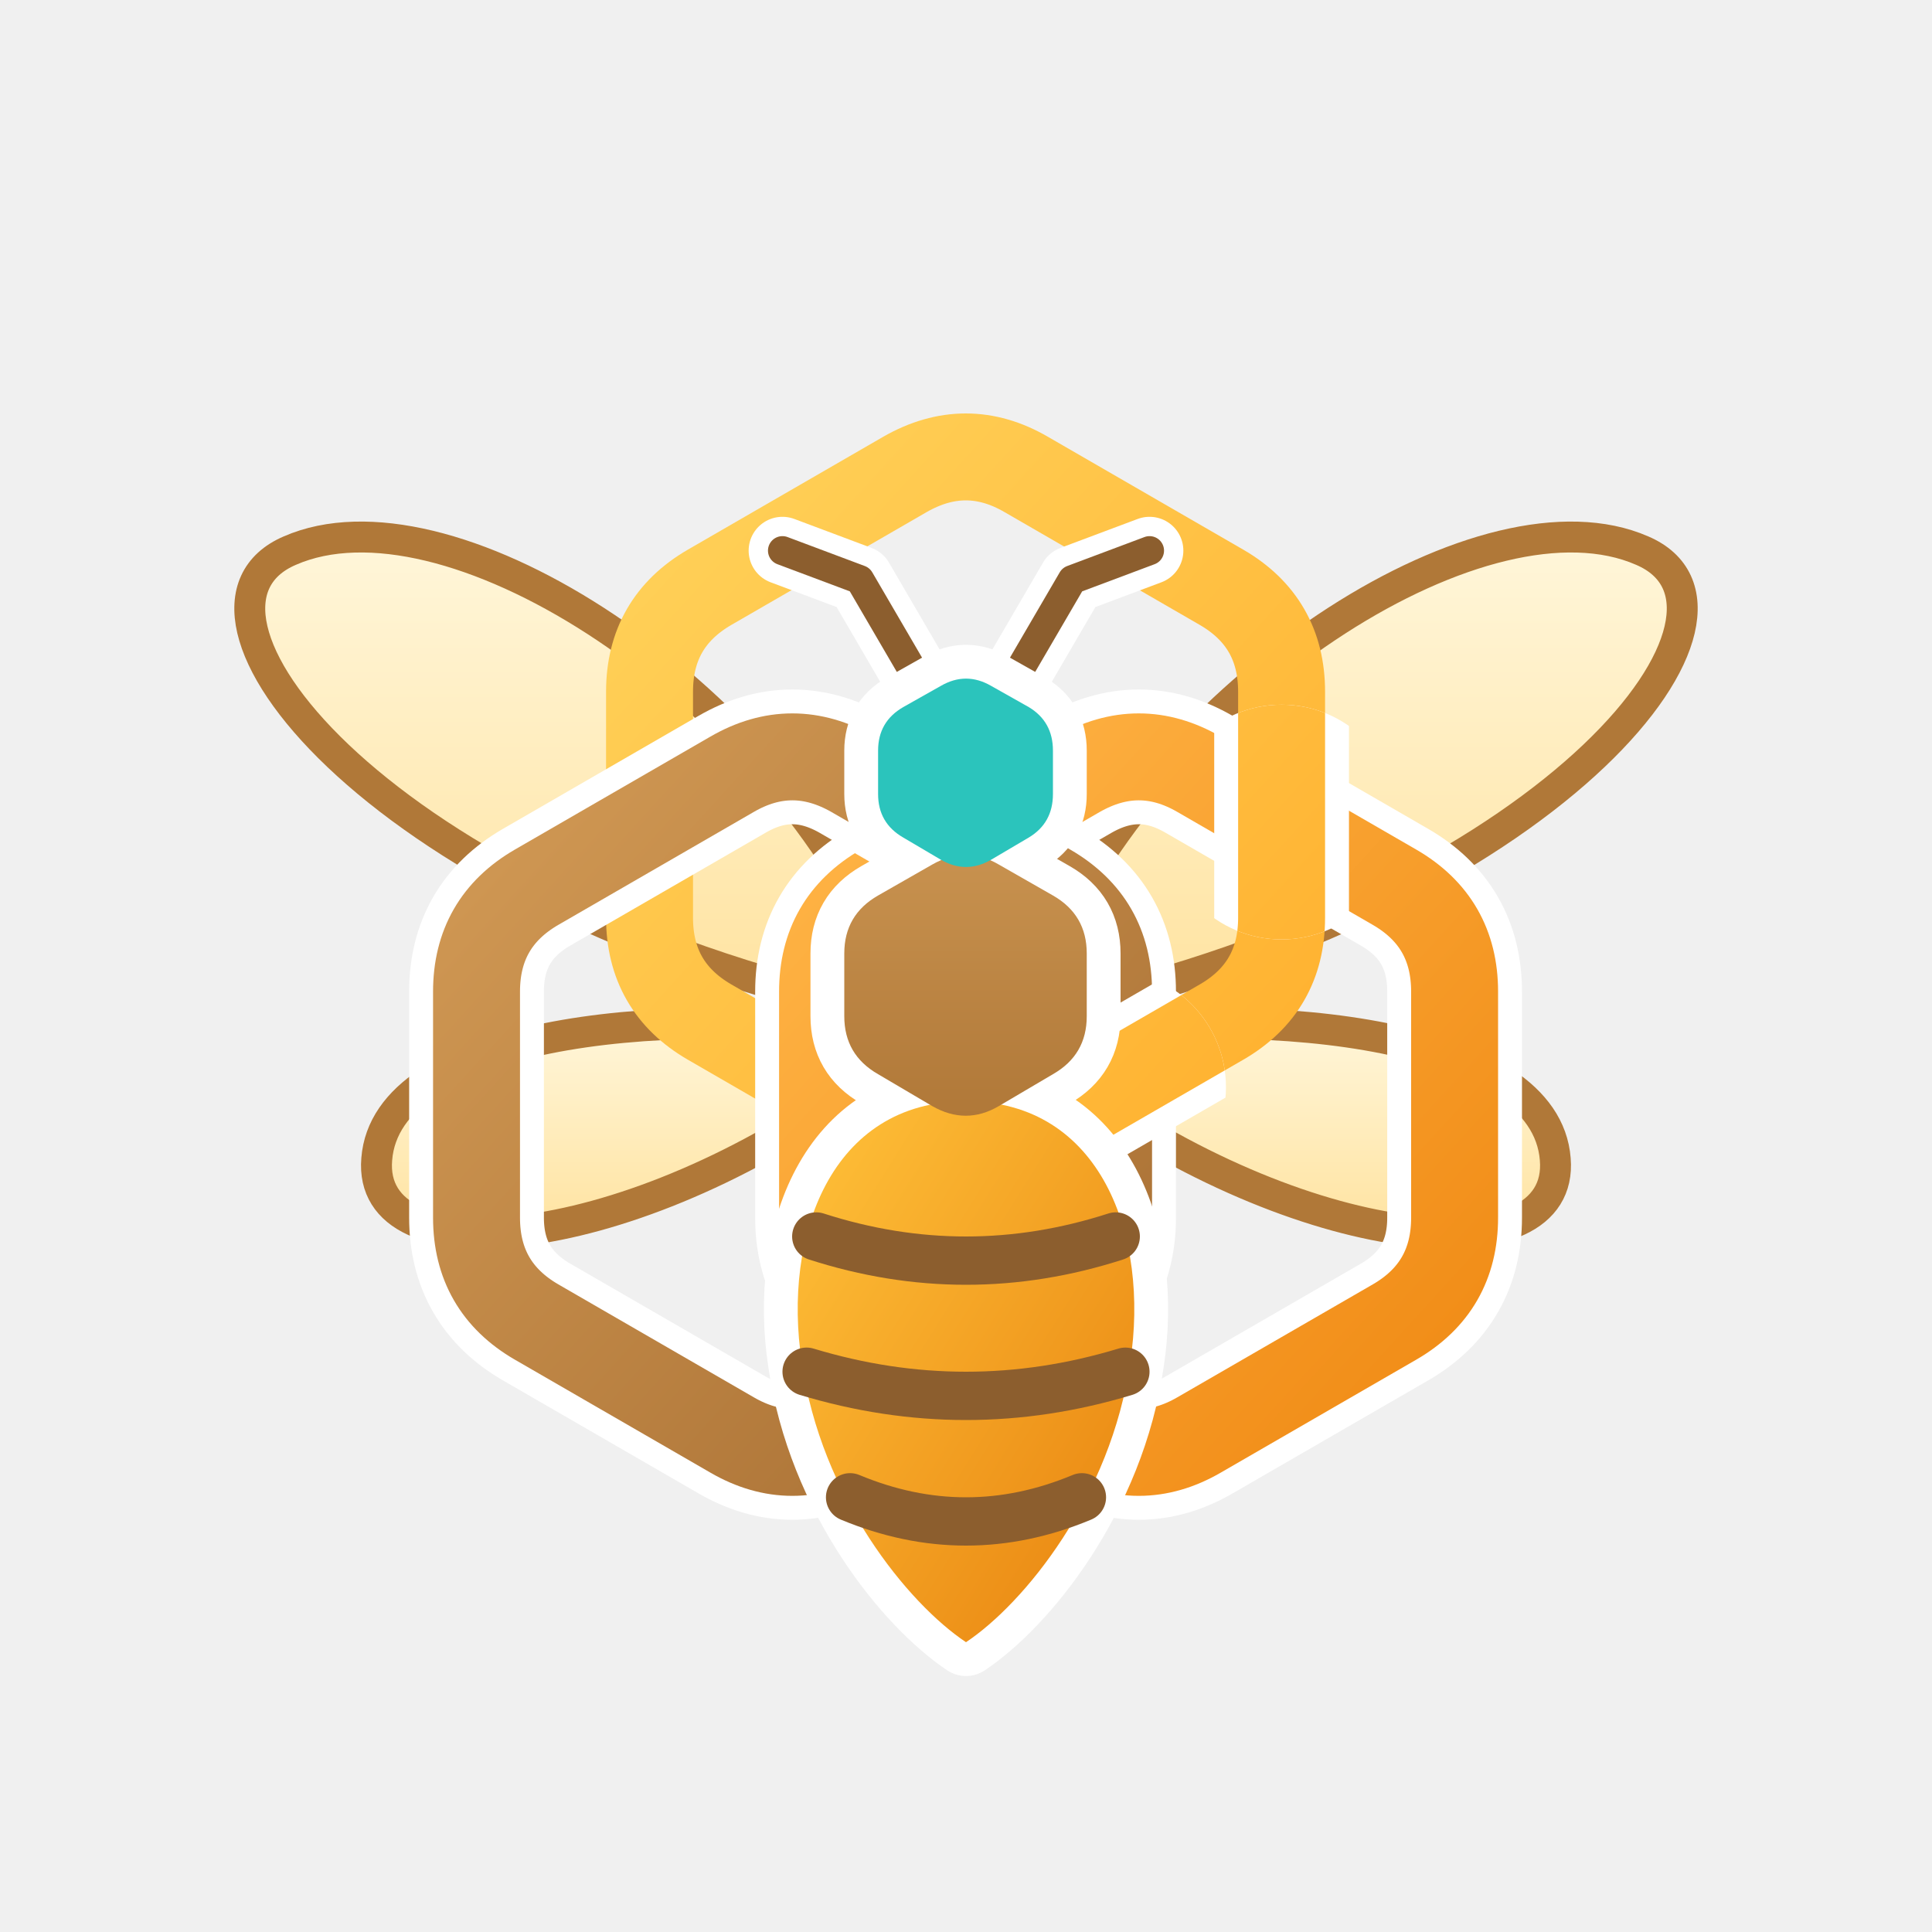
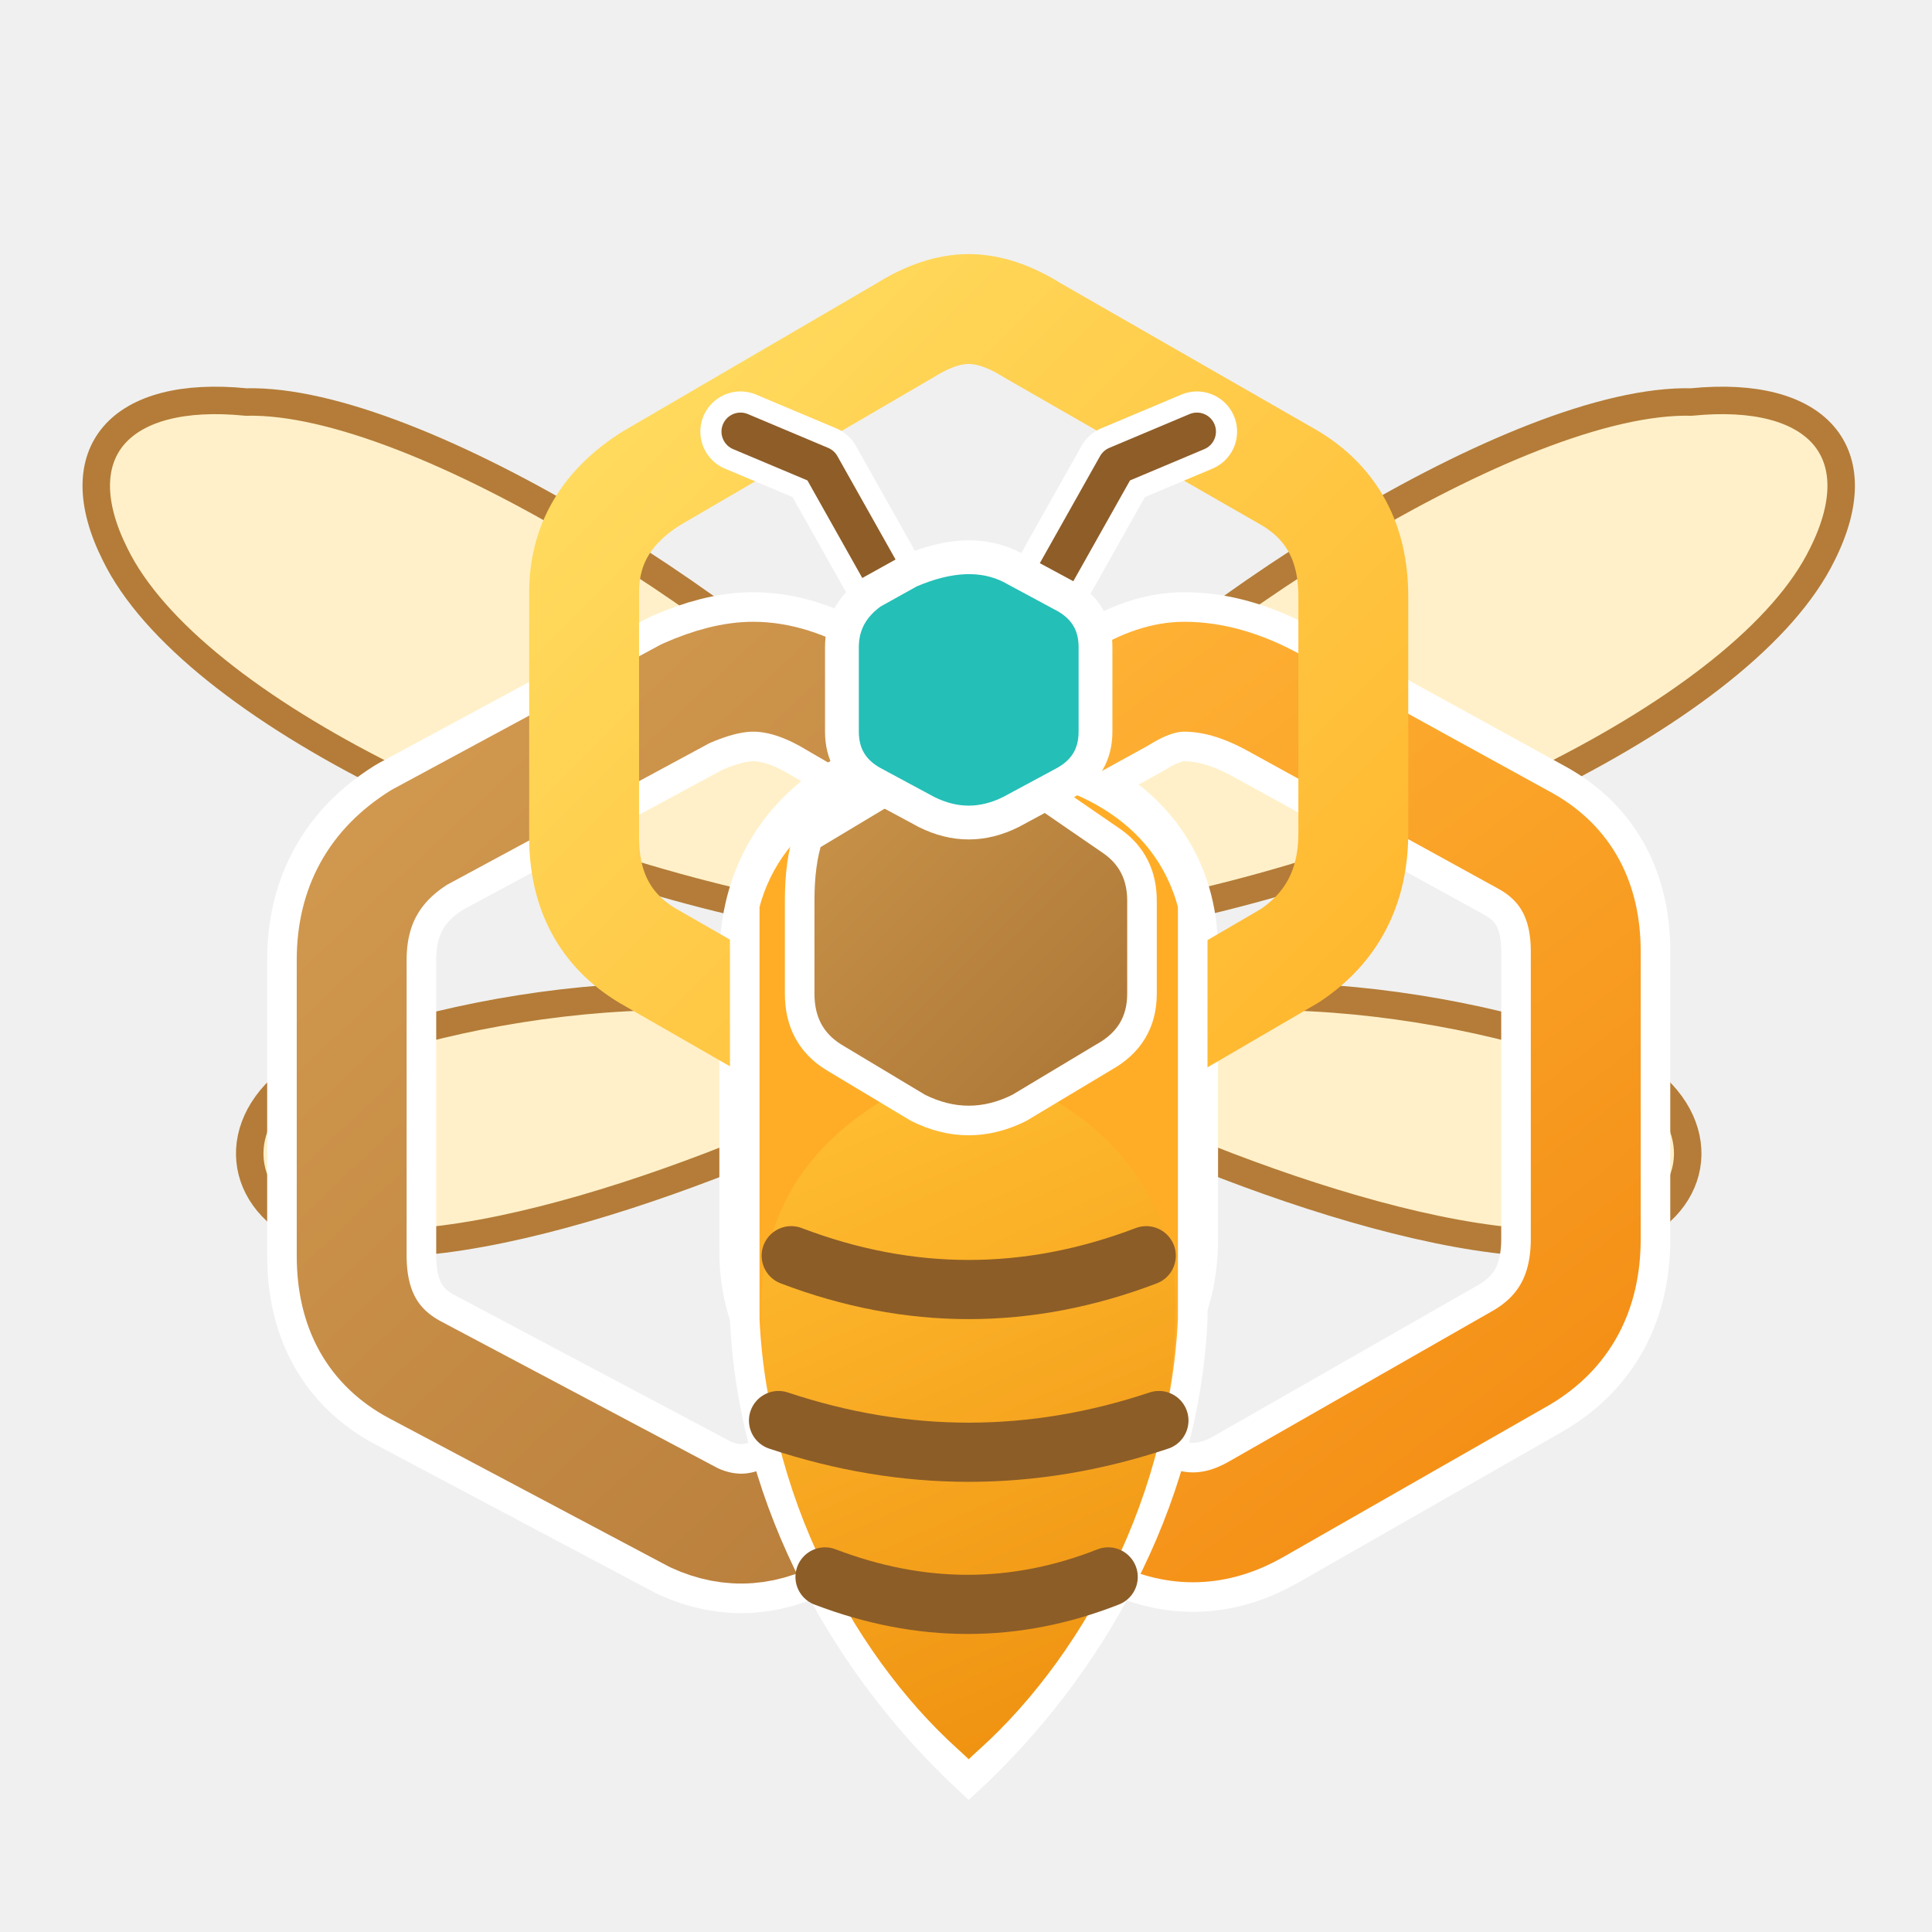
- <svg xmlns="http://www.w3.org/2000/svg" viewBox="0 0 200 200" width="512" height="512" role="img" aria-label="TOP4HoneyChains">
+ <svg xmlns="http://www.w3.org/2000/svg" viewBox="0 0 512 512" width="512" height="512" role="img" aria-label="TOP4HoneyChains">
  <defs>
    <linearGradient id="hgd" x1="0" y1="0" x2="1" y2="1">
      <stop offset="0" stop-color="#FFC23A" />
      <stop offset="1" stop-color="#E8820E" />
    </linearGradient>
    <linearGradient id="cg" x1="0" y1="0" x2="0" y2="1">
      <stop offset="0" stop-color="#C8924F" />
      <stop offset="1" stop-color="#B07838" />
    </linearGradient>
    <linearGradient id="r1" x1="0" y1="0" x2="1" y2="1">
      <stop offset="0" stop-color="#FFD25A" />
      <stop offset="1" stop-color="#FFB02E" />
    </linearGradient>
    <linearGradient id="r2" x1="0" y1="0" x2="1" y2="1">
      <stop offset="0" stop-color="#FFB547" />
      <stop offset="1" stop-color="#F08A14" />
    </linearGradient>
    <linearGradient id="r3" x1="0" y1="0" x2="1" y2="1">
      <stop offset="0" stop-color="#D29A55" />
      <stop offset="1" stop-color="#A86F33" />
    </linearGradient>
    <linearGradient id="wg" x1="0" y1="0" x2="0" y2="1">
      <stop offset="0" stop-color="#FFF6DA" />
      <stop offset="1" stop-color="#FFE3A0" />
    </linearGradient>
    <linearGradient id="tc" x1="0" y1="0" x2="0" y2="1">
      <stop offset="0" stop-color="#C8924F" />
      <stop offset="1" stop-color="#B07838" />
    </linearGradient>
    <linearGradient id="th" x1="0" y1="0" x2="1" y2="0">
      <stop offset="0" stop-color="#F5A30C" />
      <stop offset="1" stop-color="#E07010" />
    </linearGradient>
+     <linearGradient id="th-ring-left" x1="102" y1="170" x2="283" y2="362" gradientUnits="userSpaceOnUse">
+       <stop stop-color="#d39a50" />
+       <stop offset="1" stop-color="#b57b39" />
+     </linearGradient>
+     <linearGradient id="th-ring-right" x1="242" y1="154" x2="401" y2="360" gradientUnits="userSpaceOnUse">
+       <stop stop-color="#ffb538" />
+       <stop offset="1" stop-color="#f38b12" />
+     </linearGradient>
+     <linearGradient id="th-ring-top" x1="175" y1="81" x2="349" y2="255" gradientUnits="userSpaceOnUse">
+       <stop stop-color="#ffdc60" />
+       <stop offset="1" stop-color="#ffb52b" />
+     </linearGradient>
+     <linearGradient id="th-abdomen" x1="224" y1="260" x2="287" y2="402" gradientUnits="userSpaceOnUse">
+       <stop stop-color="#ffbd31" />
+       <stop offset="1" stop-color="#ef9211" />
+     </linearGradient>
+     <linearGradient id="th-thorax" x1="220" y1="190" x2="290" y2="260" gradientUnits="userSpaceOnUse">
+       <stop stop-color="#c79148" />
+       <stop offset="1" stop-color="#ab7636" />
+     </linearGradient>
  </defs>
-   <path d="M90,107 C68,104 40,107 39,120 C38,132 64,130 88,113 Z" fill="url(#wg)" stroke="#B07838" stroke-width="3.2" stroke-linejoin="round" />
-   <path d="M91,97 C78,70 46,50 30,57 C16,63 38,92 88,104 Z" fill="url(#wg)" stroke="#B07838" stroke-width="3.2" stroke-linejoin="round" />
-   <path d="M110,107 C132,104 160,107 161,120 C162,132 136,130 112,113 Z" fill="url(#wg)" stroke="#B07838" stroke-width="3.2" stroke-linejoin="round" />
-   <path d="M109,97 C122,70 154,50 170,57 C184,63 162,92 112,104 Z" fill="url(#wg)" stroke="#B07838" stroke-width="3.2" stroke-linejoin="round" />
-   <g transform="translate(100 104) scale(0.9) translate(-100 -104)">
-     <path d="M93.0,43.0 Q100.0,39.0 106.9,43.0 L129.4,56.0 Q136.3,60.0 136.3,68.0 L136.3,94.0 Q136.3,102.0 129.4,106.0 L106.9,119.0 Q100.0,123.0 93.0,119.0 L70.5,106.0 Q63.6,102.0 63.6,94.0 L63.6,68.0 Q63.6,60.0 70.5,56.0Z" fill="none" stroke="url(#r1)" stroke-width="10" stroke-linejoin="round" />
-     <path d="M112.9,77.5 Q119.9,73.5 126.8,77.5 L149.3,90.5 Q156.2,94.5 156.2,102.5 L156.2,128.5 Q156.2,136.5 149.3,140.5 L126.8,153.5 Q119.9,157.5 112.9,153.5 L90.4,140.5 Q83.5,136.5 83.5,128.5 L83.5,102.5 Q83.5,94.5 90.4,90.5Z" fill="none" stroke="#fff" stroke-width="15.5" stroke-linejoin="round" />
-     <path d="M112.9,77.5 Q119.9,73.5 126.8,77.5 L149.3,90.5 Q156.2,94.5 156.2,102.5 L156.2,128.5 Q156.2,136.5 149.3,140.5 L126.8,153.5 Q119.9,157.5 112.9,153.5 L90.4,140.5 Q83.5,136.5 83.5,128.5 L83.5,102.5 Q83.5,94.5 90.4,90.5Z" fill="none" stroke="url(#r2)" stroke-width="10" stroke-linejoin="round" />
-     <path d="M73.1,77.5 Q80.0,73.5 87.0,77.5 L109.5,90.5 Q116.4,94.5 116.4,102.5 L116.4,128.5 Q116.4,136.5 109.5,140.5 L87.0,153.5 Q80.0,157.5 73.1,153.5 L50.6,140.5 Q43.7,136.5 43.7,128.5 L43.7,102.5 Q43.7,94.5 50.6,90.5Z" fill="none" stroke="#fff" stroke-width="15.5" stroke-linejoin="round" />
-     <path d="M73.1,77.5 Q80.0,73.5 87.0,77.5 L109.5,90.5 Q116.4,94.5 116.4,102.5 L116.4,128.5 Q116.4,136.5 109.5,140.5 L87.0,153.5 Q80.0,157.5 73.1,153.5 L50.6,140.5 Q43.7,136.5 43.7,128.5 L43.7,102.5 Q43.7,94.5 50.6,90.5Z" fill="none" stroke="url(#r3)" stroke-width="10" stroke-linejoin="round" />
-     <clipPath id="w1403422284560000">
-       <circle cx="136.3" cy="83.0" r="13.5" />
-     </clipPath>
-     <g clip-path="url(#w1403422284560000)">
-       <path d="M93.0,43.0 Q100.0,39.0 106.9,43.0 L129.4,56.0 Q136.3,60.0 136.3,68.0 L136.3,94.0 Q136.3,102.0 129.4,106.0 L106.9,119.0 Q100.0,123.0 93.0,119.0 L70.5,106.0 Q63.6,102.0 63.6,94.0 L63.6,68.0 Q63.6,60.0 70.5,56.0Z" fill="none" stroke="#fff" stroke-width="15.5" stroke-linejoin="round" />
-       <path d="M93.0,43.0 Q100.0,39.0 106.9,43.0 L129.4,56.0 Q136.3,60.0 136.3,68.0 L136.3,94.0 Q136.3,102.0 129.4,106.0 L106.9,119.0 Q100.0,123.0 93.0,119.0 L70.5,106.0 Q63.6,102.0 63.6,94.0 L63.6,68.0 Q63.6,60.0 70.5,56.0Z" fill="none" stroke="url(#r1)" stroke-width="10" stroke-linejoin="round" />
+   <g transform="translate(-30 3.5) scale(1.12)">
+     <g>
+       <g fill="#fff0c9" stroke="#b47c38" stroke-width="6.5" stroke-linejoin="round">
+         <path d="M243 183 C208 144 126 91 85 92 C55 89 42 104 54 128 C72 165 152 203 224 215Z" />
+         <path d="M239 245 C207 223 133 234 99 250 C81 261 82 280 99 288 C128 300 199 274 239 253Z" />
+       </g>
+       <g fill="#fff0c9" stroke="#b47c38" stroke-width="6.5" stroke-linejoin="round">
+         <path d="M269 183 C304 144 386 91 427 92 C457 89 470 104 458 128 C440 165 360 203 288 215Z" />
+         <path d="M273 245 C305 223 379 234 413 250 C431 261 430 280 413 288 C384 300 313 274 273 253Z" />
+       </g>
    </g>
-     <clipPath id="w1403422284560001">
-       <circle cx="100.0" cy="146.0" r="13.5" />
-     </clipPath>
-     <g clip-path="url(#w1403422284560001)">
-       <path d="M112.9,77.5 Q119.9,73.5 126.8,77.5 L149.3,90.5 Q156.2,94.5 156.2,102.5 L156.2,128.5 Q156.2,136.5 149.3,140.5 L126.8,153.5 Q119.9,157.5 112.9,153.5 L90.4,140.5 Q83.5,136.5 83.5,128.5 L83.5,102.5 Q83.5,94.5 90.4,90.5Z" fill="none" stroke="#fff" stroke-width="15.5" stroke-linejoin="round" />
-       <path d="M112.9,77.5 Q119.9,73.5 126.8,77.5 L149.3,90.5 Q156.2,94.5 156.2,102.5 L156.2,128.5 Q156.2,136.5 149.3,140.5 L126.8,153.5 Q119.9,157.5 112.9,153.5 L90.4,140.5 Q83.5,136.5 83.5,128.5 L83.5,102.5 Q83.5,94.5 90.4,90.5Z" fill="none" stroke="url(#r2)" stroke-width="10" stroke-linejoin="round" />
+     <g fill="none" stroke-linecap="round" stroke-linejoin="round">
+       <path d="M205 157 Q214 157 224 163 L279 195 Q295 204 295 222 V290 Q295 309 279 318 L217 354 Q204 362 191 356 L125 321 Q110 313 110 294 V224 Q110 205 126 195 L189 161 Q198 157 205 157Z" stroke="#fff" stroke-width="40" />
+       <path d="M205 157 Q214 157 224 163 L279 195 Q295 204 295 222 V290 Q295 309 279 318 L217 354 Q204 362 191 356 L125 321 Q110 313 110 294 V224 Q110 205 126 195 L189 161 Q198 157 205 157Z" stroke="url(#th-ring-left)" stroke-width="26" />
+       <path d="M307 157 Q317 157 328 163 L388 196 Q402 204 402 222 V290 Q402 309 387 318 L324 354 Q310 362 296 355 L232 319 Q217 310 217 293 V224 Q217 205 232 195 L292 162 Q300 157 307 157Z" stroke="#fff" stroke-width="40" />
+       <path d="M307 157 Q317 157 328 163 L388 196 Q402 204 402 222 V290 Q402 309 387 318 L324 354 Q310 362 296 355 L232 319 Q217 310 217 293 V224 Q217 205 232 195 L292 162 Q300 157 307 157Z" stroke="url(#th-ring-right)" stroke-width="26" />
+       <path d="M256 70 Q263 70 271 75 L332 110 Q347 119 347 138 V194 Q347 213 332 223 L272 258 Q256 267 241 258 L180 223 Q165 214 165 195 V137 Q165 120 181 110 L241 75 Q249 70 256 70Z" stroke="url(#th-ring-top)" stroke-width="26" />
    </g>
-     <clipPath id="w1403422284560002">
-       <circle cx="116.4" cy="113.5" r="13.5" />
-     </clipPath>
-     <g clip-path="url(#w1403422284560002)">
-       <path d="M93.0,43.0 Q100.0,39.0 106.9,43.0 L129.4,56.0 Q136.3,60.0 136.3,68.0 L136.3,94.0 Q136.3,102.0 129.4,106.0 L106.9,119.0 Q100.0,123.0 93.0,119.0 L70.5,106.0 Q63.6,102.0 63.6,94.0 L63.6,68.0 Q63.6,60.0 70.5,56.0Z" fill="none" stroke="#fff" stroke-width="15.5" stroke-linejoin="round" />
-       <path d="M93.0,43.0 Q100.0,39.0 106.9,43.0 L129.4,56.0 Q136.3,60.0 136.3,68.0 L136.3,94.0 Q136.3,102.0 129.4,106.0 L106.9,119.0 Q100.0,123.0 93.0,119.0 L70.5,106.0 Q63.6,102.0 63.6,94.0 L63.6,68.0 Q63.6,60.0 70.5,56.0Z" fill="none" stroke="url(#r1)" stroke-width="10" stroke-linejoin="round" />
+     <g>
+       <g fill="none" stroke-linecap="round" stroke-linejoin="round">
+         <path d="M239 139 L221 107 L202 99 M273 139 L291 107 L310 99" stroke="#fff" stroke-width="19" />
+         <path d="M239 139 L221 107 L202 99 M273 139 L291 107 L310 99" stroke="#8e5d28" stroke-width="9" />
+       </g>
+       <path d="M256 176 C231 177 209 188 203 211 L203 309 C205 353 228 392 256 418 C284 392 307 353 309 309 L309 211 C303 188 281 177 256 176Z" fill="#ffad27" stroke="#fff" stroke-width="7" />
+       <path d="M256 248 C226 258 207 277 207 306 C207 350 230 391 256 413 C282 391 305 350 305 306 C305 277 286 258 256 248Z" fill="url(#th-abdomen)" />
+       <path d="M238 183 L218 195 Q216 201 216 210 V232 Q216 242 224 247 L244 259 Q256 265 268 259 L288 247 Q297 242 297 232 V210 Q297 201 290 196 L274 185Z" fill="url(#th-thorax)" stroke="#fff" stroke-width="7" stroke-linejoin="round" />
+       <g fill="none" stroke="#8c5d27" stroke-width="14" stroke-linecap="round">
+         <path d="M214 294 Q256 310 298 294 M211 333 Q256 348 301 333 M222 370 Q256 383 289 370" />
+       </g>
+       <path d="M242 132 L233 137 Q226 142 226 150 V170 Q226 178 233 182 L246 189 Q256 194 266 189 L279 182 Q286 178 286 170 V150 Q286 142 279 138 L266 131 Q256 126 242 132Z" fill="#24bfb7" stroke="#fff" stroke-width="8" stroke-linejoin="round" />
    </g>
  </g>
-   <path d="M96,72 L89,60 L81,57 M104,72 L111,60 L119,57" fill="none" stroke="#fff" stroke-width="7" stroke-linecap="round" stroke-linejoin="round" />
-   <path d="M96,72 L89,60 L81,57 M104,72 L111,60 L119,57" fill="none" stroke="#8C5E2E" stroke-width="3" stroke-linecap="round" stroke-linejoin="round" />
-   <path d="M97.4,71.0 Q100.0,69.5 102.6,71.0 L106.5,73.2 Q109.0,74.7 109.0,77.7 L109.0,82.2 Q109.0,85.2 106.5,86.7 L102.6,89.0 Q100.0,90.5 97.4,89.0 L93.5,86.7 Q90.9,85.2 90.9,82.2 L90.9,77.7 Q90.9,74.7 93.5,73.2Z" stroke="#fff" stroke-width="7" stroke-linejoin="round" fill="#fff" />
-   <path d="M96.5,89.5 Q100.0,87.5 103.4,89.5 L109.0,92.7 Q112.5,94.7 112.5,98.7 L112.5,105.2 Q112.5,109.2 109.0,111.2 L103.4,114.5 Q100.0,116.5 96.5,114.5 L90.9,111.2 Q87.4,109.2 87.4,105.2 L87.4,98.7 Q87.4,94.7 90.9,92.7Z" stroke="#fff" stroke-width="7" stroke-linejoin="round" fill="#fff" />
-   <path d="M100,114 C114,114 119,128 117,141 C115,155 106,166 100,170 C94,166 85,155 83,141 C81,128 86,114 100,114Z" stroke="#fff" stroke-width="7" stroke-linejoin="round" fill="#fff" />
-   <path d="M100,114 C114,114 119,128 117,141 C115,155 106,166 100,170 C94,166 85,155 83,141 C81,128 86,114 100,114Z" fill="url(#hgd)" />
-   <path d="M84.5,128 Q100,133 115.5,128" fill="none" stroke="#8C5E2E" stroke-width="5" stroke-linecap="round" />
-   <path d="M83.5,142 Q100,147 116.5,142" fill="none" stroke="#8C5E2E" stroke-width="5" stroke-linecap="round" />
-   <path d="M88,155 Q100,160 112,155" fill="none" stroke="#8C5E2E" stroke-width="5" stroke-linecap="round" />
-   <path d="M96.5,89.5 Q100.0,87.5 103.4,89.5 L109.0,92.7 Q112.5,94.7 112.5,98.7 L112.5,105.2 Q112.5,109.2 109.0,111.2 L103.4,114.5 Q100.0,116.5 96.5,114.5 L90.9,111.2 Q87.4,109.2 87.4,105.2 L87.4,98.7 Q87.4,94.7 90.9,92.7Z" fill="url(#cg)" />
-   <path d="M97.4,71.0 Q100.0,69.5 102.6,71.0 L106.5,73.2 Q109.0,74.7 109.0,77.7 L109.0,82.2 Q109.0,85.2 106.5,86.7 L102.6,89.0 Q100.0,90.5 97.4,89.0 L93.5,86.7 Q90.9,85.2 90.9,82.2 L90.9,77.7 Q90.9,74.7 93.5,73.2Z" fill="#2BC4BC" />
</svg>
